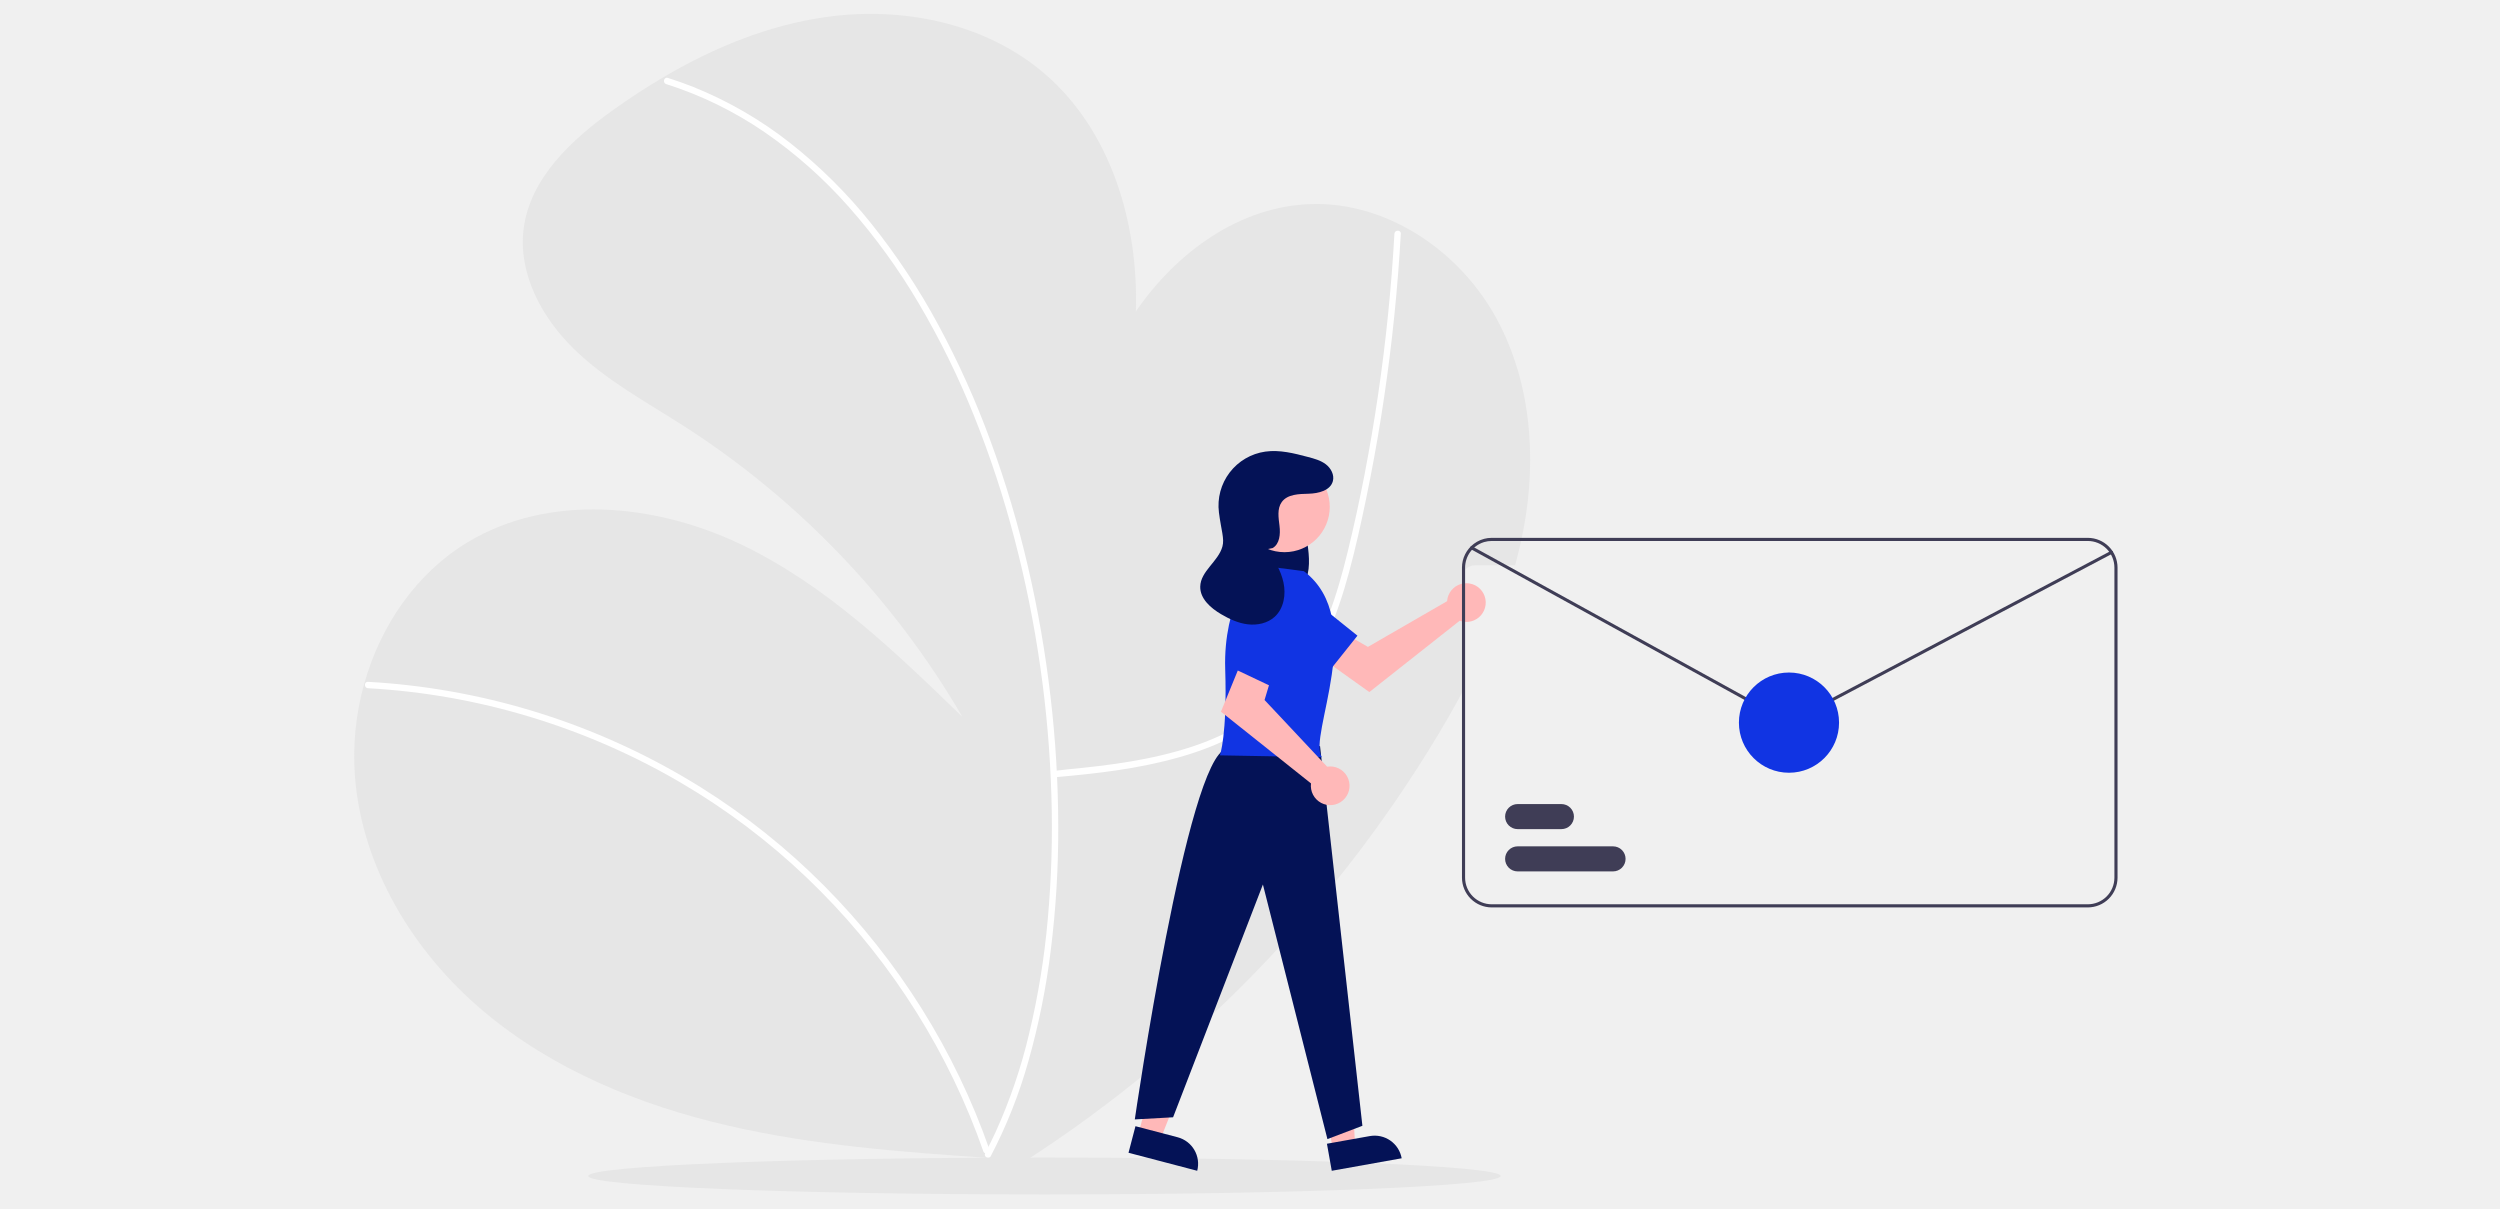
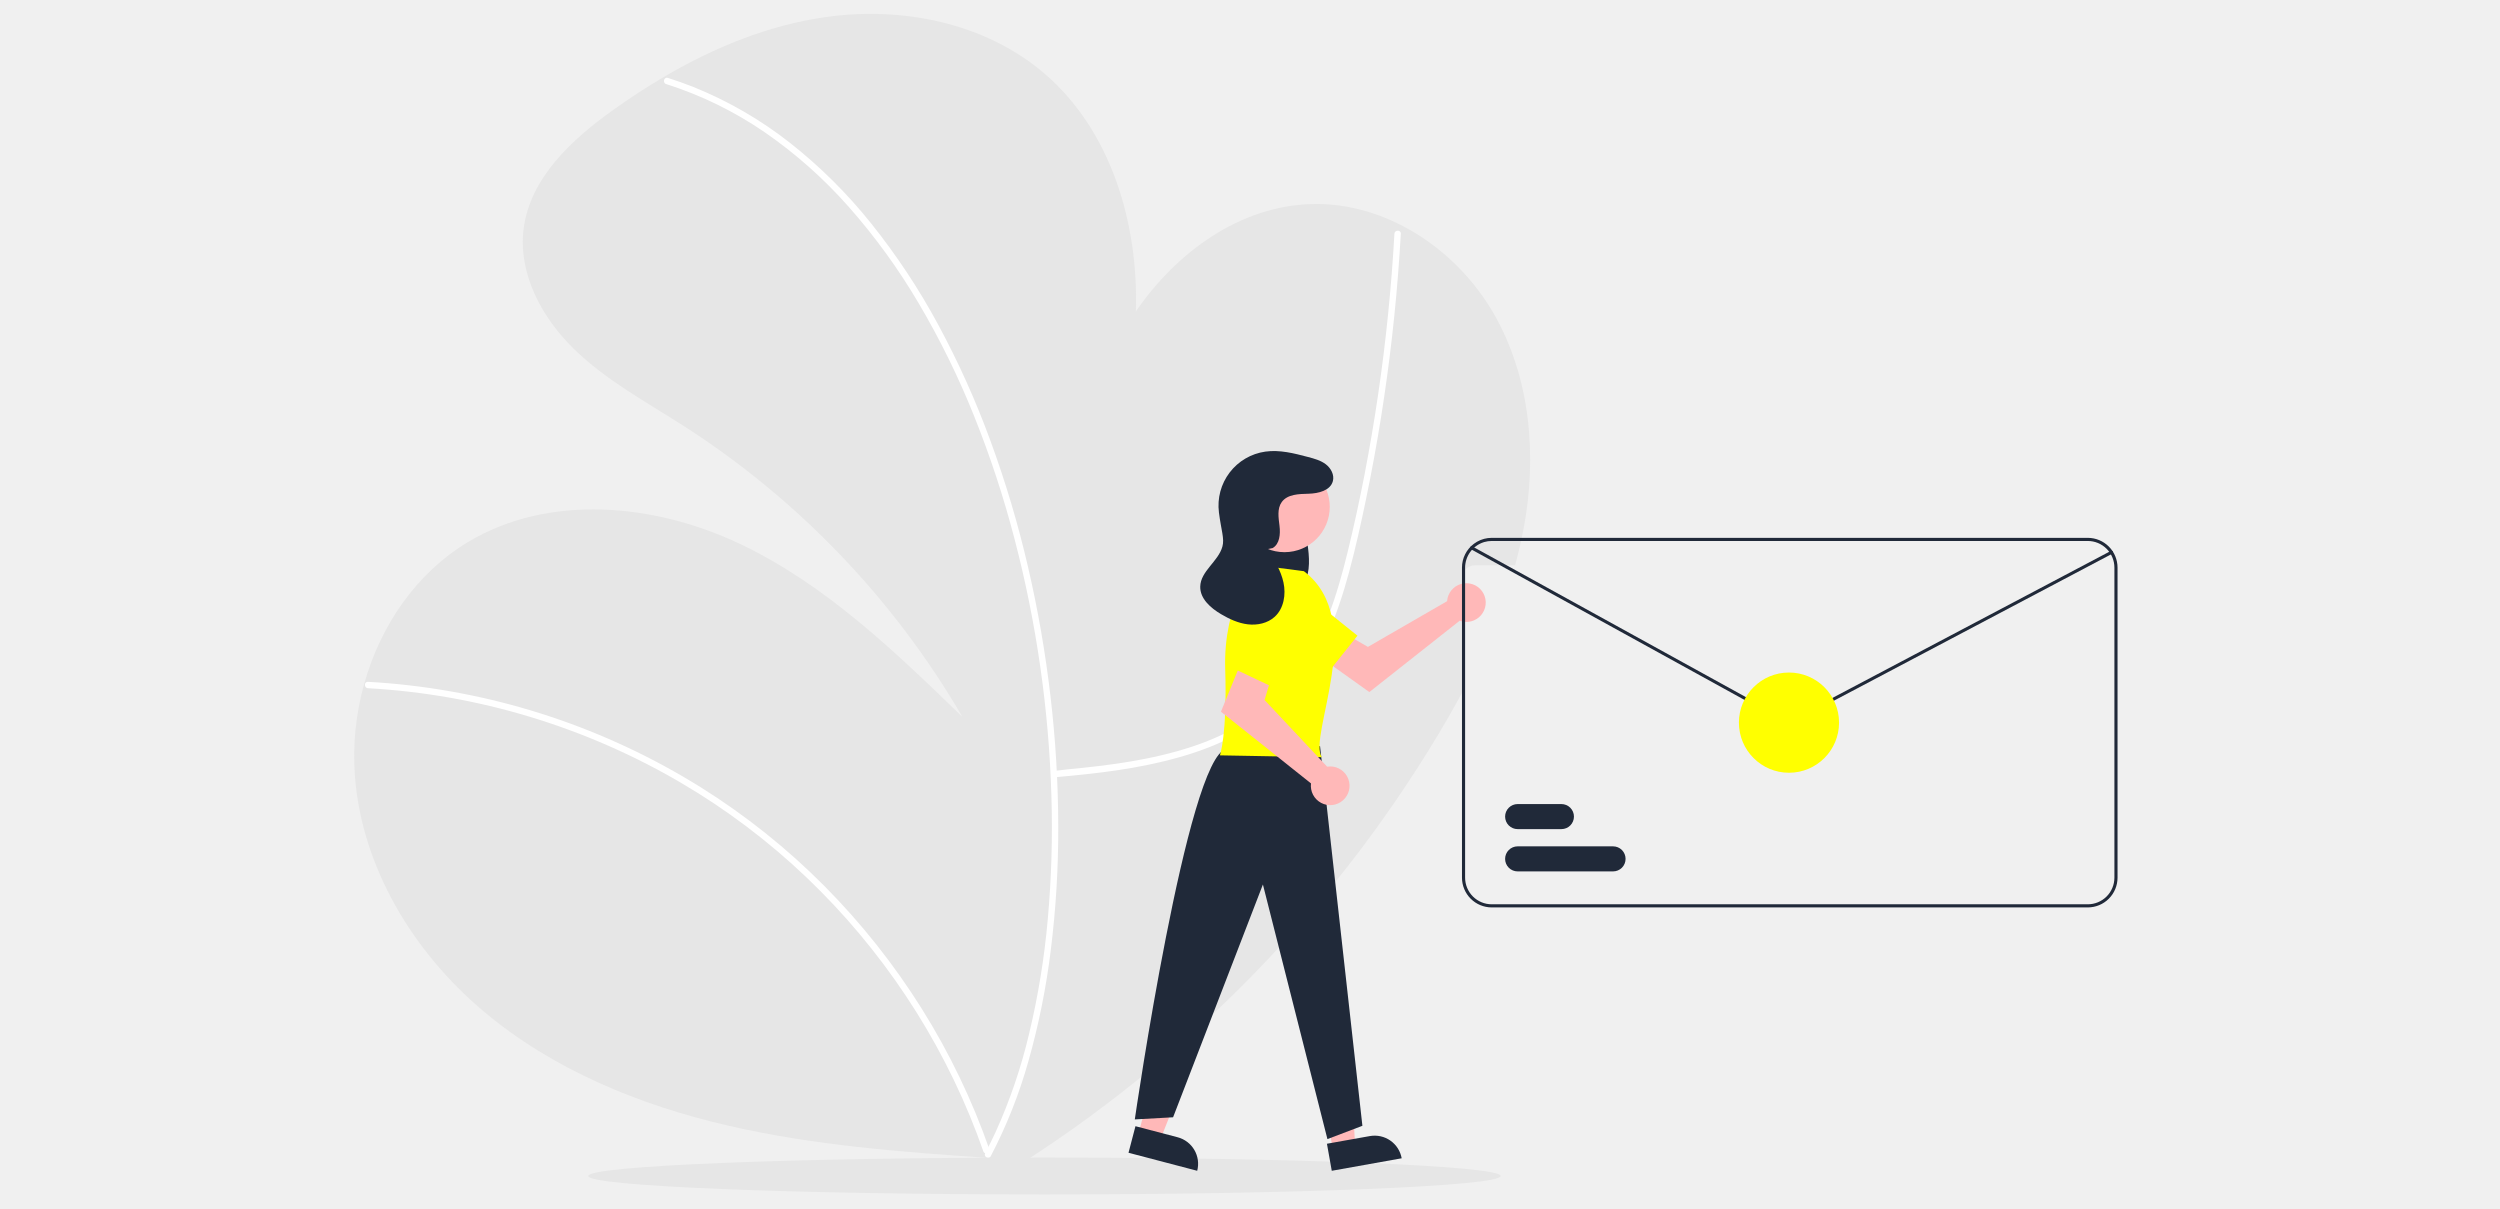
<svg xmlns="http://www.w3.org/2000/svg" preserveAspectRatio="xMidYMid meet" viewBox="0 0 720 348" fill="none">
-   <path d="M438.765 152.458C438.171 155.588 437.457 158.686 436.626 161.752C436.536 162.108 436.435 162.458 436.334 162.814H424.766C423.781 162.815 422.837 163.208 422.14 163.905C421.443 164.602 421.051 165.547 421.05 166.534V199.54C420.7 200.194 420.344 200.842 419.989 201.49C418.152 204.838 416.241 208.148 414.287 211.416C382.432 264.526 338.002 308.969 284.921 340.823L288.064 333.724C286.912 333.644 285.755 333.565 284.603 333.485C259.52 331.769 234.352 329.866 209.857 324.224C184.233 318.321 159.166 308.082 139.083 291.105C118.995 274.124 104.269 249.874 102.225 223.636C101.544 214.619 102.455 205.552 104.917 196.852C109.625 180.104 119.914 165.035 134.757 156.119C158.072 142.119 188.485 144.972 213.064 156.619C237.638 168.26 257.641 187.532 277.171 206.469C257.452 172.624 229.997 143.941 197.059 122.773C186.144 115.78 174.561 109.553 165.281 100.494C156.007 91.44 149.164 78.746 150.805 65.882C152.668 51.292 164.607 40.219 176.567 31.68C181.345 28.269 186.277 25.033 191.362 22.058C205.711 13.642 221.234 7.292 237.627 4.938C259.833 1.745 283.817 6.591 300.842 21.213C320.022 37.69 327.889 64.262 327.141 89.681C338.958 72.487 357.182 59.326 377.764 58.768C399.131 58.194 419.442 71.706 430.144 90.228C440.841 108.745 442.763 131.444 438.765 152.458Z" fill="#E6E6E6" />
-   <path d="M303.577 223.868C316.092 222.765 327.652 221.476 339.78 218.041C351.535 214.712 362.846 209.138 371.214 200.038C380.215 190.25 385.074 177.538 388.502 164.884C390.413 157.829 391.983 150.676 393.465 143.519C395.073 135.755 396.501 127.956 397.751 120.123C400.238 104.531 402.013 88.847 403.077 73.071C403.205 71.156 403.323 69.24 403.43 67.324C403.497 66.142 401.66 66.146 401.594 67.324C400.72 82.874 399.147 98.364 396.877 113.793C394.636 128.953 391.77 144.046 388.132 158.933C385.051 171.545 381.062 184.354 373.159 194.853C365.748 204.698 355.045 211.132 343.488 214.979C331.728 218.893 319.328 220.456 307.039 221.618C305.532 221.76 305.085 221.896 303.577 222.029C302.409 222.132 302.398 223.972 303.577 223.868Z" fill="white" />
-   <path d="M105.977 198.208C121.767 199.085 137.396 201.841 152.534 206.419C167.679 210.988 182.232 217.329 195.893 225.309C209.093 233.027 221.347 242.261 232.406 252.825C243.138 263.083 252.704 274.499 260.927 286.864C269.188 299.259 276.034 312.543 281.337 326.466C281.984 328.17 282.606 329.882 283.206 331.604C283.593 332.714 285.368 332.236 284.977 331.115C280.016 316.898 273.475 303.284 265.479 290.528C257.484 277.771 248.101 265.94 237.502 255.252C226.734 244.398 214.749 234.825 201.786 226.723C174.568 209.753 143.717 199.488 111.765 196.769C109.838 196.607 107.908 196.474 105.977 196.37C104.796 196.305 104.799 198.144 105.977 198.208Z" fill="white" />
-   <path d="M191.858 24.213C201.954 27.427 211.524 32.107 220.26 38.104C229.188 44.274 237.33 51.512 244.506 59.656C252.068 68.223 258.791 77.496 264.583 87.349C270.726 97.753 276.063 108.612 280.546 119.833C285.162 131.352 289.045 143.153 292.171 155.164C295.348 167.317 297.83 179.642 299.604 192.079C301.37 204.383 302.438 216.778 302.804 229.203C303.173 241.084 302.822 252.977 301.753 264.815C300.776 275.86 298.99 286.819 296.411 297.602C294.121 307.342 290.893 316.836 286.773 325.952C285.819 328.021 284.807 330.062 283.736 332.074C283.18 333.118 284.765 334.047 285.322 333.002C289.875 324.294 293.51 315.136 296.169 305.675C299.153 295.144 301.316 284.396 302.638 273.53C304.104 261.74 304.818 249.869 304.776 237.989C304.749 225.508 304.007 213.039 302.552 200.643C301.097 188.092 298.937 175.633 296.081 163.326C293.233 150.998 289.619 138.86 285.262 126.983C281.062 115.485 276.034 104.307 270.216 93.538C264.675 83.261 258.218 73.507 250.924 64.393C243.996 55.716 236.088 47.871 227.356 41.016C218.936 34.426 209.631 29.055 199.716 25.059C197.293 24.094 194.837 23.221 192.347 22.44C191.216 22.084 190.733 23.859 191.858 24.213Z" fill="white" />
-   <path d="M300.81 344C373.374 344 432.198 341.621 432.198 338.687C432.198 335.752 373.374 333.373 300.81 333.373C228.246 333.373 169.422 335.752 169.422 338.687C169.422 341.621 228.246 344 300.81 344Z" fill="#E6E6E6" />
-   <path d="M416.893 172.266C416.828 172.553 416.785 172.844 416.766 173.138L393.962 186.305L388.419 183.112L382.51 190.854L394.367 199.314L420.384 178.771C421.445 179.164 422.6 179.224 423.697 178.944C424.793 178.663 425.778 178.056 426.521 177.201C427.263 176.347 427.729 175.287 427.855 174.161C427.981 173.036 427.761 171.899 427.226 170.901C426.691 169.904 425.864 169.093 424.857 168.577C423.85 168.061 422.71 167.863 421.588 168.012C420.467 168.16 419.417 168.646 418.578 169.406C417.739 170.166 417.152 171.164 416.893 172.266Z" fill="#FFB8B8" />
-   <path d="M364.957 180.345L382.913 193.154L390.944 183.076L373.489 169.058C372.738 168.455 371.872 168.012 370.944 167.755C370.016 167.499 369.045 167.435 368.092 167.567C367.138 167.7 366.221 168.025 365.398 168.525C364.574 169.024 363.861 169.686 363.303 170.471C362.214 172 361.776 173.899 362.087 175.751C362.397 177.603 363.43 179.255 364.957 180.345Z" fill="#1134E3" />
-   <path d="M327.892 326.499L334.188 328.149L343.547 304.63L334.255 302.193L327.892 326.499Z" fill="#FFB8B8" />
-   <path d="M344.798 337.185L325.011 331.996L327.014 324.344L339.156 327.529C341.183 328.06 342.917 329.376 343.975 331.187C345.033 332.998 345.329 335.156 344.798 337.185Z" fill="#041256" />
-   <path d="M383.857 330.985L390.264 329.839L388.899 304.56L379.443 306.251L383.857 330.985Z" fill="#FFB8B8" />
-   <path d="M403.683 333.585L383.547 337.185L382.157 329.398L394.513 327.189C395.535 327.007 396.582 327.027 397.596 327.25C398.61 327.472 399.57 327.892 400.421 328.486C401.273 329.08 401.999 329.836 402.559 330.711C403.118 331.586 403.5 332.562 403.683 333.585Z" fill="#041256" />
-   <path d="M371.241 145.074C372.82 145.459 374.104 147.069 374.876 148.934C375.587 150.894 376.069 152.929 376.311 154.999C376.917 158.855 377.499 163.029 376.246 166.6C374.776 170.786 370.862 172.978 367.466 171.948C364.07 170.918 361.369 167.051 360.446 162.6C359.606 158.102 360.148 153.455 361.999 149.271C362.964 147.073 364.293 145.045 366.06 144.053C366.927 143.529 367.96 143.352 368.952 143.559C369.943 143.766 370.82 144.341 371.405 145.168" fill="#041256" />
-   <path d="M380.174 214.885L392.371 324.231L382.297 328.06L363.717 254.735L337.849 321.779L326.822 322.392C326.822 322.392 341.952 218.073 353.164 215.702L380.174 214.885Z" fill="#041256" />
-   <path d="M369.929 159.029C377.13 159.029 382.967 153.186 382.967 145.979C382.967 138.771 377.13 132.929 369.929 132.929C362.728 132.929 356.89 138.771 356.89 145.979C356.89 153.186 362.728 159.029 369.929 159.029Z" fill="#FFB8B8" />
-   <path d="M375.525 164.504L361.435 162.664C361.435 162.664 352.246 173.701 352.858 192.709C353.471 211.717 351.327 217.542 351.327 217.542L380.705 218.073C376.458 212.228 394.221 178.66 375.525 164.504Z" fill="#1134E3" />
-   <path d="M383.094 220.73C382.8 220.732 382.507 220.757 382.217 220.805L364.192 201.6L366.029 195.468L357.146 191.483L351.633 204.972L377.567 225.62C377.427 226.743 377.633 227.883 378.156 228.887C378.68 229.891 379.496 230.711 380.497 231.24C381.498 231.768 382.636 231.979 383.759 231.844C384.882 231.709 385.938 231.235 386.786 230.485C387.634 229.735 388.233 228.745 388.505 227.645C388.776 226.546 388.707 225.39 388.306 224.331C387.906 223.272 387.192 222.36 386.261 221.717C385.33 221.074 384.225 220.729 383.094 220.73Z" fill="#FFB8B8" />
-   <path d="M363.351 171.976L355.002 192.403L366.642 197.921L376.281 177.706C376.696 176.836 376.929 175.891 376.966 174.928C377.003 173.965 376.843 173.005 376.496 172.106C376.149 171.207 375.622 170.388 374.948 169.7C374.274 169.012 373.467 168.469 372.576 168.104C371.716 167.752 370.796 167.573 369.867 167.577C368.938 167.581 368.019 167.768 367.162 168.128C366.306 168.488 365.528 169.012 364.874 169.673C364.22 170.333 363.703 171.116 363.351 171.976Z" fill="#1134E3" />
-   <path d="M366.518 157.843C368.561 156.663 368.779 153.818 368.501 151.474C368.224 149.129 367.76 146.516 369.137 144.599C370.78 142.311 374.081 142.266 376.895 142.191C379.709 142.117 383.136 141.292 383.865 138.57C384.347 136.772 383.316 134.843 381.837 133.714C380.358 132.585 378.507 132.086 376.708 131.612C372.685 130.551 368.53 129.481 364.41 130.064C360.33 130.642 356.64 132.804 354.14 136.084C351.64 139.363 350.531 143.496 351.052 147.588C351.719 152.822 352.686 155.108 352.052 157.415C350.869 161.714 345.771 164.476 345.669 168.933C345.59 172.42 348.667 175.109 351.669 176.88C354.05 178.284 356.62 179.476 359.364 179.804C362.109 180.133 365.063 179.504 367.107 177.642C369.744 175.241 370.396 171.229 369.64 167.743C368.884 164.256 366.945 161.16 365.026 158.153" fill="#041256" />
-   <path d="M601.289 154.9H429.61C428.131 154.898 426.677 155.282 425.392 156.014C425.084 156.189 424.787 156.383 424.504 156.595C423.432 157.391 422.56 158.428 421.96 159.621C421.36 160.815 421.048 162.133 421.048 163.469V252.768C421.05 255.04 421.953 257.218 423.558 258.825C425.163 260.432 427.34 261.335 429.61 261.337H601.289C603.559 261.335 605.736 260.432 607.341 258.825C608.946 257.218 609.849 255.04 609.851 252.768V163.469C609.849 161.197 608.946 159.018 607.341 157.412C605.736 155.805 603.559 154.902 601.289 154.9ZM608.95 252.768C608.947 254.8 608.139 256.749 606.703 258.186C605.267 259.623 603.32 260.432 601.289 260.435H429.61C427.579 260.432 425.632 259.623 424.196 258.186C422.76 256.749 421.952 254.8 421.949 252.768V163.469C421.956 161.848 422.472 160.271 423.425 158.961C424.378 157.651 425.719 156.675 427.257 156.172C427.32 156.153 427.379 156.131 427.442 156.113C428.146 155.906 428.876 155.801 429.61 155.802H601.289C603.32 155.805 605.267 156.613 606.703 158.051C608.139 159.488 608.947 161.436 608.95 163.469V252.768Z" fill="#3F3D56" />
-   <path d="M515.262 208.081C514.578 208.08 513.905 207.907 513.307 207.576L423.617 158.167C423.512 158.109 423.435 158.012 423.402 157.898C423.368 157.783 423.382 157.659 423.44 157.555C423.497 157.45 423.594 157.372 423.709 157.339C423.824 157.306 423.947 157.319 424.052 157.377L513.741 206.786C514.198 207.039 514.712 207.173 515.234 207.178C515.757 207.183 516.272 207.057 516.734 206.812L607.9 158.677C607.952 158.649 608.009 158.632 608.068 158.626C608.127 158.621 608.187 158.627 608.243 158.644C608.3 158.662 608.352 158.69 608.398 158.728C608.444 158.766 608.481 158.812 608.509 158.865C608.537 158.917 608.554 158.974 608.559 159.033C608.565 159.093 608.558 159.152 608.541 159.209C608.523 159.265 608.495 159.318 608.457 159.364C608.419 159.409 608.372 159.447 608.32 159.474L517.154 207.61C516.571 207.919 515.921 208.08 515.262 208.081Z" fill="#3F3D56" />
-   <path d="M449.691 238.787H437.074C436.118 238.787 435.201 238.407 434.525 237.73C433.849 237.053 433.469 236.136 433.469 235.179C433.469 234.222 433.849 233.304 434.525 232.627C435.201 231.951 436.118 231.571 437.074 231.571H449.691C450.647 231.571 451.564 231.951 452.24 232.627C452.916 233.304 453.296 234.222 453.296 235.179C453.296 236.136 452.916 237.053 452.24 237.73C451.564 238.407 450.647 238.787 449.691 238.787Z" fill="#3F3D56" />
-   <path d="M464.561 250.964H437.074C436.118 250.964 435.201 250.584 434.525 249.907C433.849 249.23 433.469 248.313 433.469 247.356C433.469 246.399 433.849 245.481 434.525 244.805C435.201 244.128 436.118 243.748 437.074 243.748H464.561C465.517 243.748 466.434 244.128 467.11 244.805C467.786 245.481 468.166 246.399 468.166 247.356C468.166 248.313 467.786 249.23 467.11 249.907C466.434 250.584 465.517 250.964 464.561 250.964Z" fill="#3F3D56" />
-   <path d="M515.226 222.55C523.189 222.55 529.645 216.089 529.645 208.118C529.645 200.148 523.189 193.686 515.226 193.686C507.262 193.686 500.806 200.148 500.806 208.118C500.806 216.089 507.262 222.55 515.226 222.55Z" fill="#1134E3" />
+   <path d="M438.765 152.458C438.17 155.588 437.457 158.686 436.625 161.752C436.535 162.108 436.434 162.458 436.334 162.814H424.766C423.781 162.815 422.836 163.208 422.14 163.905C421.443 164.602 421.051 165.547 421.05 166.534V199.54C420.7 200.194 420.344 200.842 419.988 201.49C418.152 204.838 416.24 208.148 414.287 211.416C382.432 264.526 338.002 308.969 284.921 340.823L288.064 333.724C286.912 333.644 285.755 333.565 284.603 333.485C259.52 331.769 234.351 329.866 209.857 324.224C184.233 318.321 159.165 308.082 139.083 291.105C118.995 274.124 104.269 249.874 102.225 223.636C101.543 214.619 102.455 205.552 104.917 196.852C109.625 180.104 119.913 165.035 134.756 156.119C158.072 142.119 188.485 144.972 213.064 156.619C237.637 168.26 257.64 187.532 277.171 206.469C257.452 172.624 229.997 143.941 197.058 122.773C186.144 115.78 174.56 109.553 165.281 100.494C156.007 91.44 149.164 78.746 150.804 65.882C152.668 51.292 164.607 40.219 176.567 31.68C181.345 28.269 186.276 25.033 191.362 22.058C205.711 13.642 221.234 7.292 237.627 4.938C259.833 1.745 283.817 6.591 300.842 21.213C320.022 37.69 327.889 64.262 327.141 89.681C338.958 72.487 357.182 59.326 377.764 58.768C399.131 58.194 419.442 71.706 430.144 90.228C440.841 108.745 442.762 131.444 438.765 152.458Z" fill="#E6E6E6" />
+   <path d="M303.578 223.868C316.092 222.765 327.653 221.476 339.78 218.041C351.536 214.712 362.847 209.139 371.215 200.039C380.216 190.251 385.074 177.539 388.502 164.885C390.414 157.83 391.984 150.676 393.466 143.52C395.074 135.755 396.502 127.956 397.751 120.123C400.238 104.531 402.014 88.847 403.078 73.072C403.206 71.156 403.324 69.241 403.431 67.325C403.498 66.142 401.661 66.146 401.594 67.325C400.72 82.875 399.148 98.365 396.878 113.794C394.637 128.953 391.77 144.046 388.133 158.934C385.052 171.546 381.062 184.355 373.16 194.853C365.749 204.699 355.046 211.132 343.489 214.979C331.729 218.893 319.329 220.456 307.04 221.618C305.532 221.761 305.086 221.897 303.578 222.03C302.409 222.133 302.398 223.972 303.578 223.868Z" fill="white" />
+   <path d="M105.976 198.207C121.766 199.084 137.395 201.84 152.533 206.419C167.678 210.988 182.231 217.328 195.892 225.309C209.092 233.026 221.346 242.261 232.405 252.824C243.138 263.083 252.703 274.498 260.927 286.863C269.187 299.258 276.033 312.542 281.336 326.465C281.983 328.169 282.606 329.882 283.205 331.603C283.592 332.713 285.367 332.236 284.976 331.114C280.015 316.898 273.475 303.283 265.478 290.527C257.483 277.77 248.101 265.939 237.502 255.251C226.733 244.397 214.748 234.824 201.785 226.722C174.567 209.753 143.716 199.487 111.765 196.768C109.837 196.606 107.908 196.473 105.976 196.369C104.795 196.304 104.799 198.143 105.976 198.207Z" fill="white" />
+   <path d="M191.859 24.212C201.954 27.426 211.524 32.106 220.26 38.104C229.188 44.274 237.33 51.511 244.506 59.655C252.068 68.222 258.791 77.496 264.583 87.349C270.726 97.752 276.063 108.612 280.546 119.832C285.163 131.352 289.045 143.152 292.171 155.163C295.349 167.317 297.83 179.642 299.605 192.078C301.37 204.382 302.438 216.777 302.804 229.202C303.173 241.083 302.823 252.976 301.754 264.815C300.776 275.86 298.99 286.818 296.411 297.601C294.121 307.341 290.893 316.835 286.774 325.952C285.819 328.021 284.807 330.061 283.736 332.073C283.18 333.117 284.765 334.047 285.322 333.001C289.875 324.293 293.51 315.135 296.17 305.675C299.153 295.143 301.316 284.396 302.638 273.529C304.104 261.74 304.818 249.869 304.776 237.988C304.749 225.507 304.007 213.038 302.553 200.642C301.097 188.091 298.937 175.632 296.081 163.325C293.233 150.997 289.619 138.86 285.262 126.982C281.062 115.484 276.034 104.306 270.216 93.537C264.676 83.26 258.219 73.506 250.924 64.392C243.997 55.715 236.088 47.871 227.356 41.016C218.936 34.426 209.632 29.054 199.716 25.058C197.293 24.093 194.837 23.22 192.347 22.439C191.217 22.084 190.733 23.858 191.859 24.212Z" fill="white" />
+   <path d="M300.81 344C373.374 344 432.199 341.621 432.199 338.686C432.199 335.752 373.374 333.373 300.81 333.373C228.246 333.373 169.422 335.752 169.422 338.686C169.422 341.621 228.246 344 300.81 344Z" fill="#E6E6E6" />
+   <path d="M416.893 172.266C416.828 172.552 416.786 172.844 416.766 173.137L393.962 186.305L388.419 183.111L382.51 190.854L394.368 199.313L420.384 178.77C421.445 179.163 422.601 179.223 423.697 178.943C424.793 178.663 425.778 178.055 426.521 177.201C427.264 176.346 427.729 175.286 427.855 174.161C427.981 173.035 427.762 171.898 427.226 170.901C426.691 169.903 425.865 169.092 424.858 168.576C423.851 168.06 422.71 167.863 421.589 168.011C420.467 168.159 419.417 168.645 418.578 169.406C417.739 170.166 417.152 171.163 416.893 172.266Z" fill="#FFB8B8" />
+   <path class="pos_svg_theme_color" d="M364.958 180.345L382.914 193.154L390.945 183.076L373.49 169.058C372.739 168.455 371.873 168.011 370.945 167.755C370.017 167.499 369.046 167.435 368.093 167.567C367.139 167.699 366.222 168.025 365.399 168.524C364.575 169.024 363.862 169.686 363.304 170.471C362.215 172 361.777 173.899 362.088 175.751C362.398 177.602 363.431 179.255 364.958 180.345Z" fill="yellow" />
+   <path d="M327.893 326.499L334.189 328.15L343.548 304.631L334.256 302.193L327.893 326.499Z" fill="#FFB8B8" />
+   <path d="M344.797 337.186L325.01 331.996L327.013 324.345L339.155 327.529C341.183 328.061 342.916 329.377 343.974 331.188C345.032 332.999 345.328 335.156 344.797 337.186Z" fill="#202939" />
+   <path d="M383.857 330.985L390.264 329.84L388.899 304.561L379.443 306.251L383.857 330.985Z" fill="#FFB8B8" />
+   <path d="M403.684 333.586L383.548 337.186L382.158 329.399L394.514 327.19C395.536 327.008 396.583 327.028 397.597 327.251C398.611 327.473 399.571 327.893 400.422 328.487C401.274 329.081 402 329.837 402.56 330.712C403.119 331.587 403.501 332.563 403.684 333.586Z" fill="#202939" />
+   <path d="M371.24 145.074C372.819 145.459 374.104 147.069 374.875 148.934C375.586 150.894 376.068 152.929 376.31 154.999C376.916 158.855 377.499 163.029 376.245 166.6C374.776 170.786 370.861 172.978 367.465 171.948C364.069 170.918 361.368 167.051 360.446 162.6C359.606 158.102 360.147 153.455 361.998 149.271C362.963 147.073 364.292 145.045 366.059 144.053C366.926 143.529 367.959 143.352 368.951 143.559C369.943 143.766 370.819 144.341 371.404 145.168" fill="#202939" />
+   <path d="M380.174 214.885L392.371 324.231L382.297 328.059L363.717 254.735L337.849 321.778L326.822 322.391C326.822 322.391 341.952 218.073 353.164 215.702L380.174 214.885Z" fill="#202939" />
+   <path d="M369.929 159.028C377.13 159.028 382.968 153.185 382.968 145.978C382.968 138.77 377.13 132.928 369.929 132.928C362.728 132.928 356.891 138.77 356.891 145.978C356.891 153.185 362.728 159.028 369.929 159.028Z" fill="#FFB8B8" />
+   <path class="pos_svg_theme_color" d="M375.524 164.504L361.434 162.664C361.434 162.664 352.245 173.701 352.858 192.709C353.47 211.717 351.326 217.542 351.326 217.542L380.704 218.073C376.457 212.228 394.221 178.66 375.524 164.504Z" fill="yellow" />
+   <path d="M383.094 220.73C382.8 220.732 382.507 220.757 382.217 220.805L364.192 201.6L366.029 195.468L357.146 191.482L351.633 204.972L377.567 225.619C377.427 226.743 377.633 227.883 378.156 228.887C378.68 229.891 379.496 230.711 380.497 231.239C381.498 231.768 382.636 231.978 383.759 231.844C384.882 231.709 385.938 231.235 386.786 230.485C387.634 229.735 388.233 228.744 388.505 227.645C388.776 226.546 388.707 225.39 388.306 224.331C387.906 223.272 387.192 222.36 386.261 221.717C385.33 221.073 384.225 220.729 383.094 220.73Z" fill="#FFB8B8" />
+   <path class="pos_svg_theme_color" d="M363.351 171.975L355.002 192.402L366.642 197.92L376.281 177.705C376.696 176.835 376.929 175.89 376.965 174.927C377.002 173.964 376.843 173.004 376.496 172.105C376.149 171.206 375.622 170.387 374.948 169.699C374.274 169.011 373.467 168.468 372.576 168.103C371.716 167.751 370.795 167.572 369.866 167.576C368.938 167.58 368.019 167.767 367.162 168.127C366.305 168.487 365.528 169.011 364.874 169.672C364.22 170.332 363.702 171.115 363.351 171.975Z" fill="yellow" />
+   <path d="M366.518 157.844C368.561 156.664 368.779 153.819 368.501 151.474C368.224 149.13 367.76 146.517 369.137 144.6C370.78 142.312 374.081 142.267 376.895 142.192C379.709 142.117 383.136 141.293 383.865 138.571C384.347 136.773 383.316 134.844 381.837 133.715C380.358 132.586 378.507 132.087 376.708 131.613C372.685 130.552 368.53 129.482 364.41 130.065C360.33 130.643 356.64 132.805 354.14 136.085C351.64 139.364 350.531 143.497 351.052 147.589C351.719 152.823 352.686 155.109 352.052 157.416C350.869 161.715 345.771 164.477 345.669 168.934C345.59 172.421 348.667 175.11 351.669 176.881C354.05 178.285 356.62 179.477 359.364 179.805C362.109 180.134 365.063 179.505 367.107 177.643C369.744 175.242 370.396 171.23 369.64 167.744C368.884 164.257 366.945 161.161 365.026 158.154" fill="#202939" />
+   <path d="M601.29 154.9H429.61C428.132 154.899 426.678 155.283 425.392 156.014C425.085 156.189 424.788 156.384 424.505 156.596C423.432 157.392 422.561 158.428 421.961 159.622C421.361 160.815 421.048 162.133 421.049 163.47V252.769C421.051 255.041 421.954 257.219 423.559 258.826C425.164 260.432 427.34 261.336 429.61 261.338H601.29C603.56 261.336 605.736 260.432 607.342 258.826C608.947 257.219 609.849 255.041 609.851 252.769V163.47C609.849 161.197 608.947 159.019 607.342 157.413C605.736 155.806 603.56 154.902 601.29 154.9ZM608.95 252.769C608.947 254.801 608.139 256.75 606.703 258.187C605.267 259.624 603.321 260.433 601.29 260.436H429.61C427.58 260.433 425.633 259.624 424.197 258.187C422.761 256.75 421.953 254.801 421.95 252.769V163.47C421.956 161.849 422.473 160.272 423.426 158.962C424.378 157.652 425.719 156.676 427.258 156.172C427.321 156.154 427.38 156.132 427.443 156.114C428.147 155.907 428.877 155.802 429.61 155.802H601.29C603.321 155.805 605.267 156.614 606.703 158.051C608.139 159.488 608.947 161.437 608.95 163.47V252.769Z" fill="#202939" />
+   <path d="M515.263 208.082C514.579 208.081 513.906 207.908 513.308 207.577L423.618 158.168C423.513 158.111 423.436 158.014 423.403 157.899C423.369 157.784 423.383 157.661 423.441 157.556C423.498 157.451 423.595 157.373 423.71 157.34C423.825 157.307 423.948 157.32 424.053 157.378L513.742 206.787C514.199 207.04 514.713 207.175 515.235 207.179C515.758 207.184 516.273 207.058 516.735 206.814L607.9 158.678C607.953 158.65 608.01 158.633 608.069 158.627C608.128 158.622 608.188 158.628 608.244 158.645C608.301 158.663 608.353 158.691 608.399 158.729C608.445 158.767 608.482 158.813 608.51 158.866C608.538 158.918 608.555 158.976 608.56 159.035C608.566 159.094 608.559 159.153 608.542 159.21C608.524 159.267 608.496 159.319 608.458 159.365C608.42 159.41 608.373 159.448 608.321 159.476L517.155 207.611C516.572 207.92 515.922 208.081 515.263 208.082Z" fill="#202939" />
+   <path d="M449.692 238.786H437.076C436.119 238.786 435.203 238.406 434.527 237.73C433.851 237.053 433.471 236.135 433.471 235.178C433.471 234.221 433.851 233.304 434.527 232.627C435.203 231.95 436.119 231.57 437.076 231.57H449.692C450.648 231.57 451.565 231.95 452.241 232.627C452.917 233.304 453.297 234.221 453.297 235.178C453.297 236.135 452.917 237.053 452.241 237.73C451.565 238.406 450.648 238.786 449.692 238.786Z" fill="#202939" />
+   <path d="M464.562 250.964H437.076C436.119 250.964 435.203 250.584 434.527 249.907C433.851 249.231 433.471 248.313 433.471 247.356C433.471 246.399 433.851 245.481 434.527 244.805C435.203 244.128 436.119 243.748 437.076 243.748H464.562C465.518 243.748 466.435 244.128 467.111 244.805C467.787 245.481 468.167 246.399 468.167 247.356C468.167 248.313 467.787 249.231 467.111 249.907C466.435 250.584 465.518 250.964 464.562 250.964Z" fill="#202939" />
+   <path class="pos_svg_theme_color" d="M515.226 222.552C523.189 222.552 529.645 216.09 529.645 208.12C529.645 200.149 523.189 193.688 515.226 193.688C507.262 193.688 500.807 200.149 500.807 208.12C500.807 216.09 507.262 222.552 515.226 222.552Z" fill="yellow" />
</svg>
